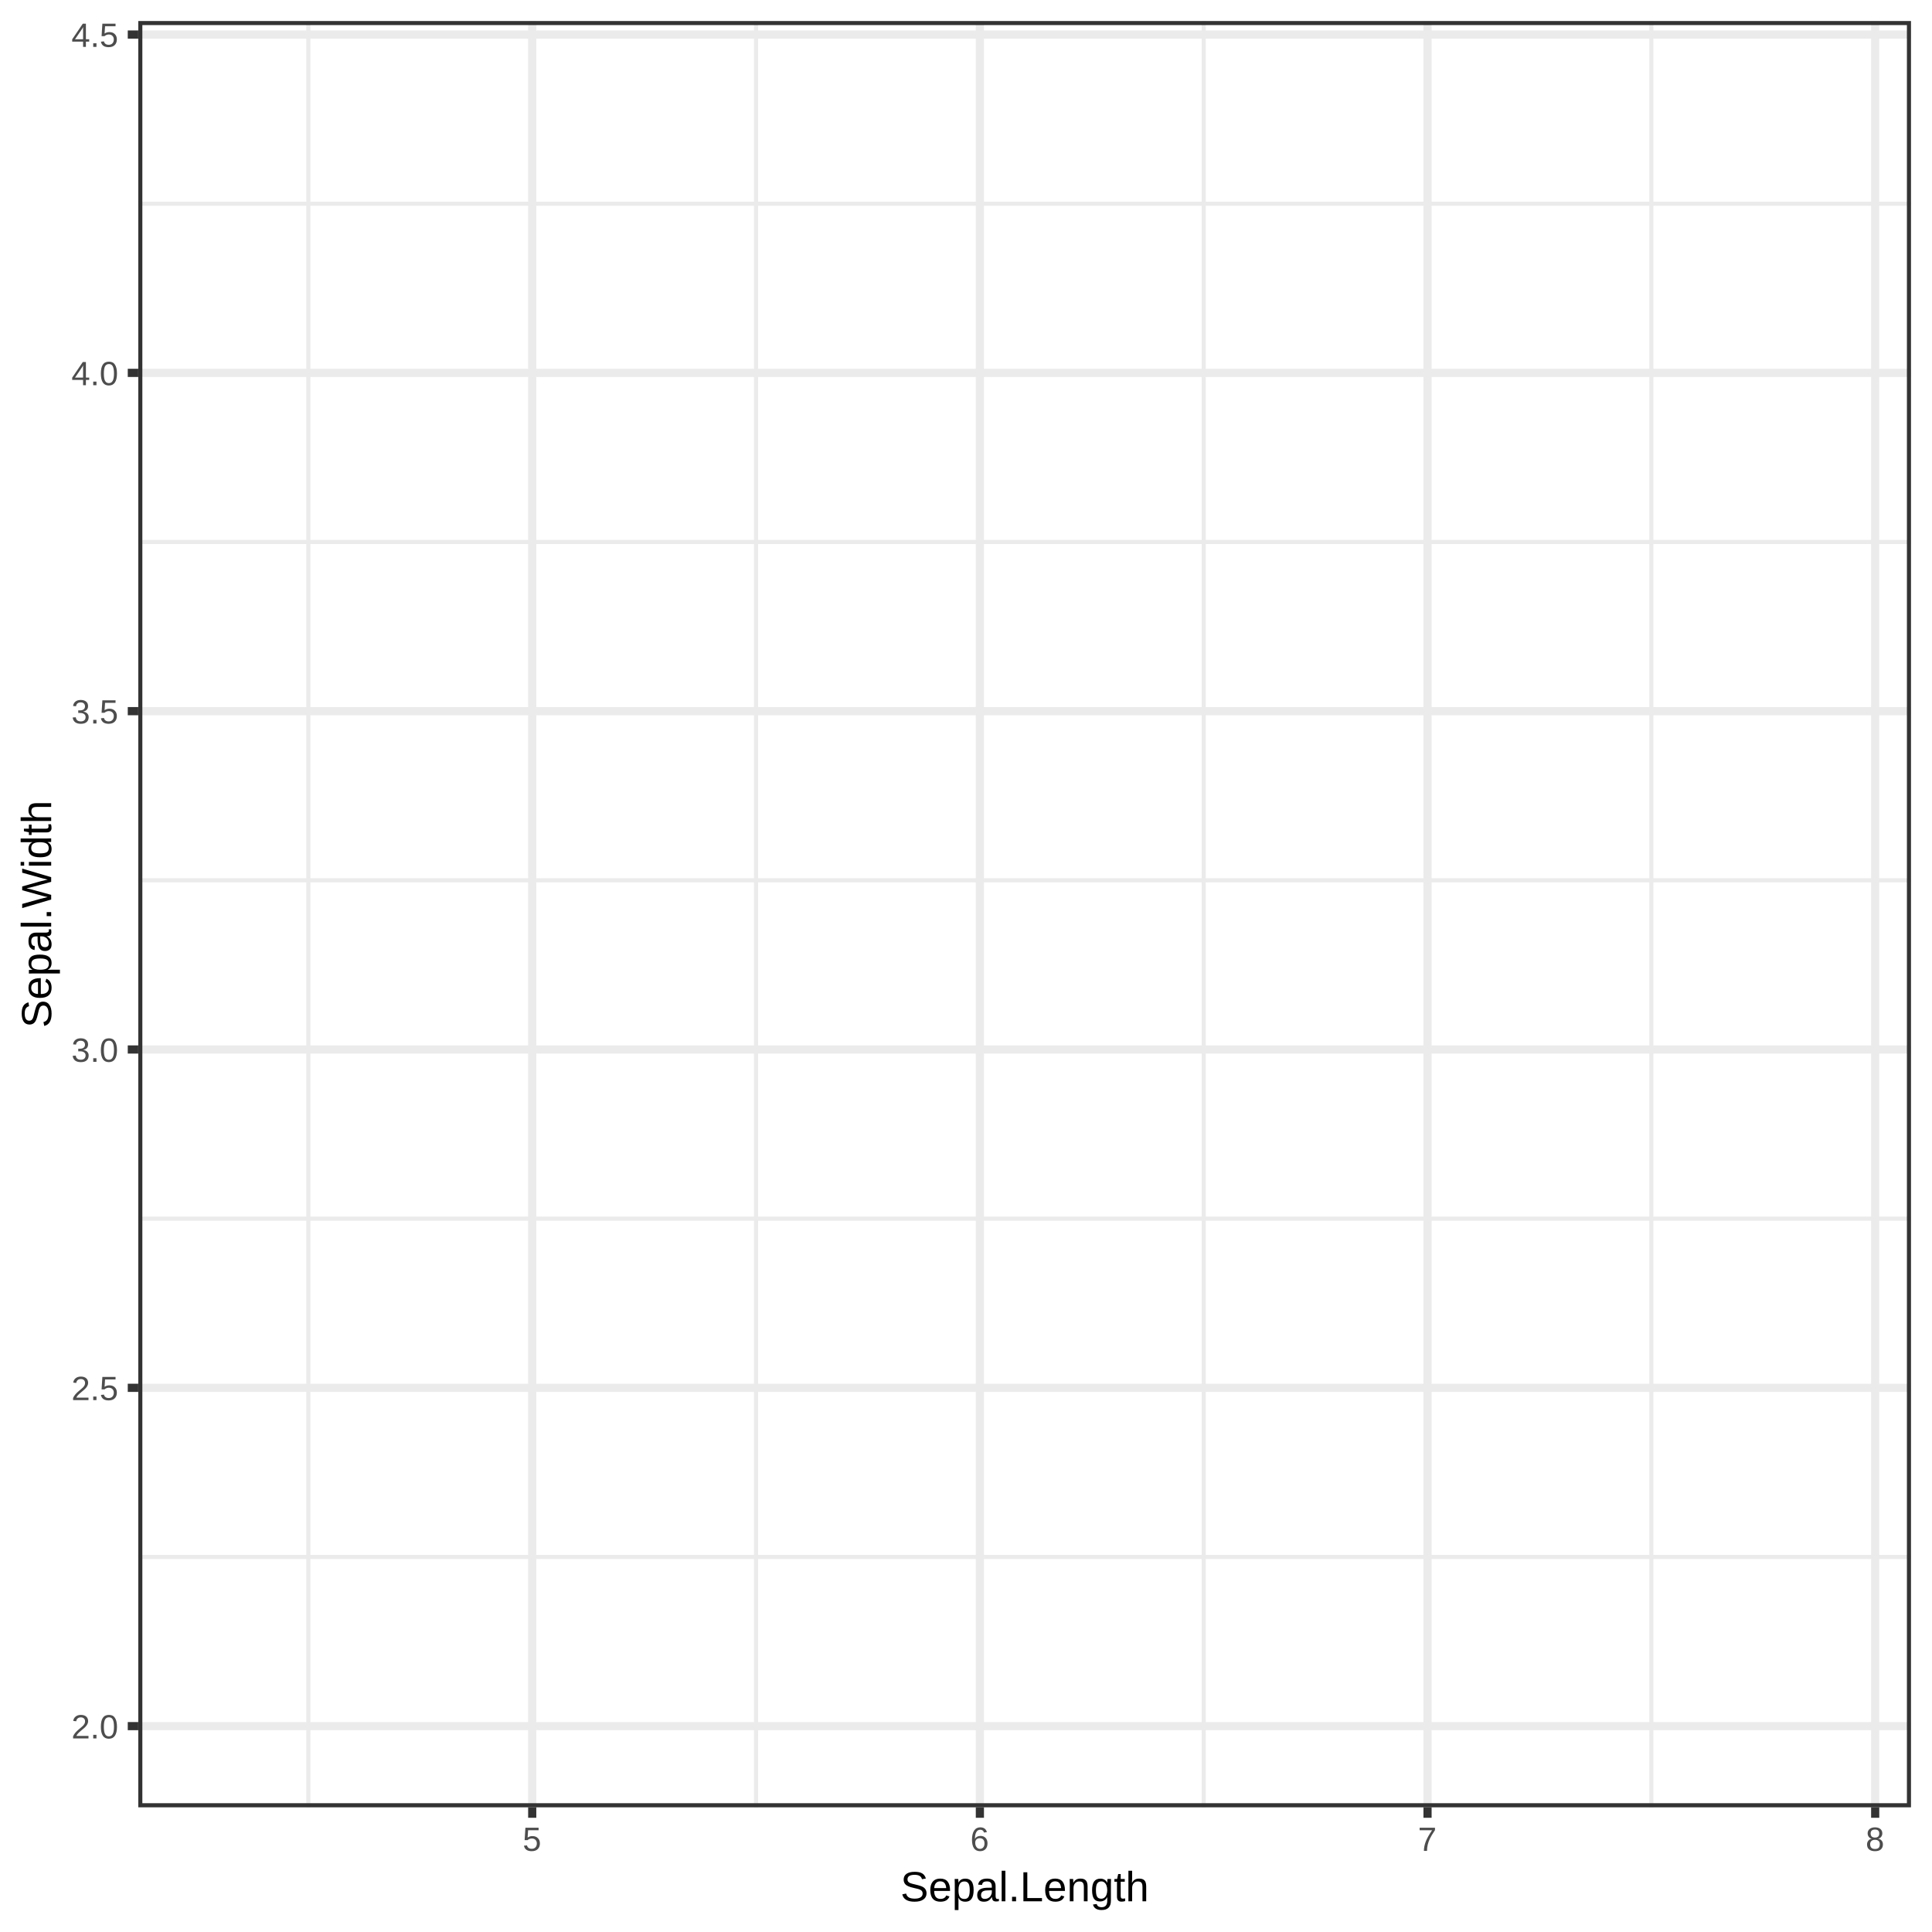
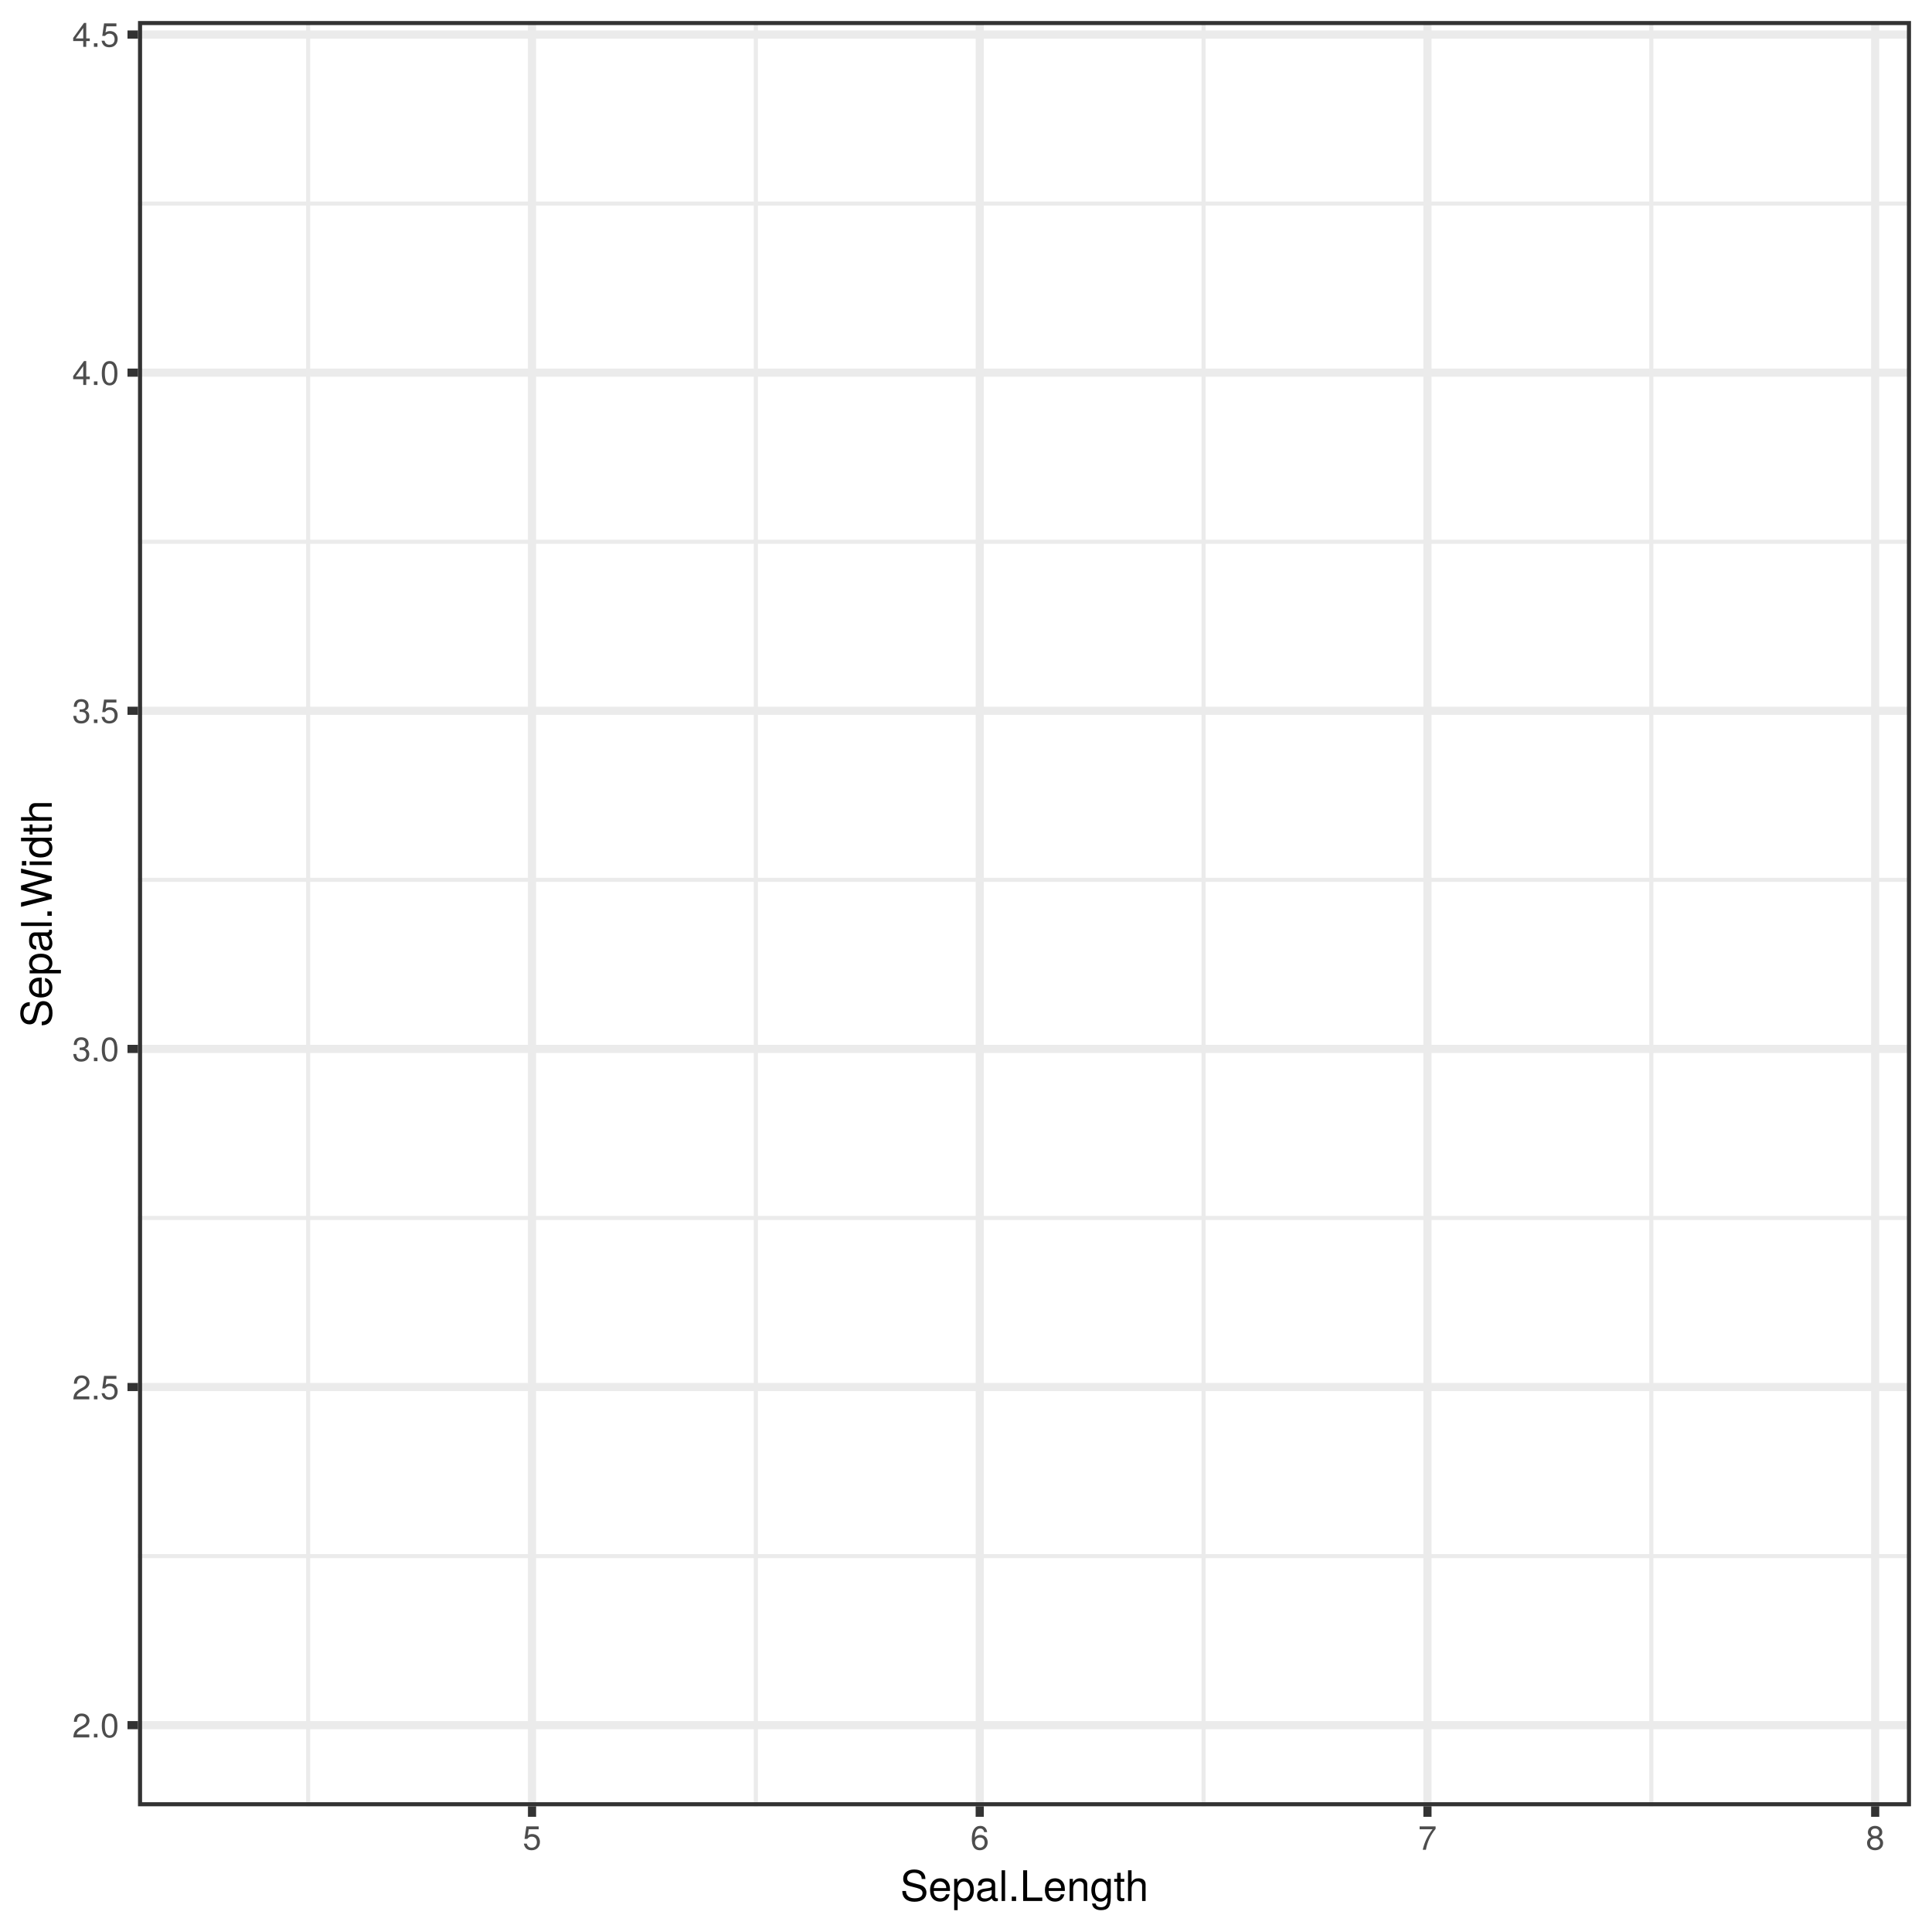
<svg xmlns="http://www.w3.org/2000/svg" viewBox="0 0 504.00 504.00">
  <defs>
    <style type="text/css">
            
    line, polyline, path, rect, circle {
      fill: none;
      stroke: #000000;
      stroke-linecap: round;
      stroke-linejoin: round;
      stroke-miterlimit: 10.00;
    }
  
        </style>
  </defs>
  <rect width="100%" height="100%" style="stroke: none; fill: #FFFFFF;" />
-   <rect x="-0.00" y="0.00" width="504.00" height="504.00" style="stroke-width: 2.13; stroke: #FFFFFF; fill: #FFFFFF;" />
+   <rect x="0.00" y="0.00" width="504.00" height="504.00" style="stroke-width: 2.13; stroke: #FFFFFF; fill: #FFFFFF;" />
  <defs>
-     <clipPath id="cpMzYuMDY4Mnw0OTguNTIxfDQ3MS40NzR8NS40Nzk0NQ==">
-       <rect x="36.07" y="5.48" width="462.45" height="465.99" />
+     <clipPath id="cpMzYuMDAzNHw0OTguNTIxfDQ3MS4yMDl8NS40Nzk0NQ==">
+       <rect x="36.00" y="5.48" width="462.52" height="465.73" />
    </clipPath>
  </defs>
-   <rect x="36.07" y="5.48" width="462.45" height="465.99" style="stroke-width: 2.13; stroke: none; fill: #FFFFFF;" clip-path="url(#cpMzYuMDY4Mnw0OTguNTIxfDQ3MS40NzR8NS40Nzk0NQ==)" />
-   <polyline points="36.07,406.16 498.52,406.16 " style="stroke-width: 1.07; stroke: #EBEBEB; stroke-linecap: butt;" clip-path="url(#cpMzYuMDY4Mnw0OTguNTIxfDQ3MS40NzR8NS40Nzk0NQ==)" />
-   <polyline points="36.07,317.91 498.52,317.91 " style="stroke-width: 1.07; stroke: #EBEBEB; stroke-linecap: butt;" clip-path="url(#cpMzYuMDY4Mnw0OTguNTIxfDQ3MS40NzR8NS40Nzk0NQ==)" />
-   <polyline points="36.07,229.65 498.52,229.65 " style="stroke-width: 1.07; stroke: #EBEBEB; stroke-linecap: butt;" clip-path="url(#cpMzYuMDY4Mnw0OTguNTIxfDQ3MS40NzR8NS40Nzk0NQ==)" />
-   <polyline points="36.07,141.39 498.52,141.39 " style="stroke-width: 1.07; stroke: #EBEBEB; stroke-linecap: butt;" clip-path="url(#cpMzYuMDY4Mnw0OTguNTIxfDQ3MS40NzR8NS40Nzk0NQ==)" />
-   <polyline points="36.07,53.14 498.52,53.14 " style="stroke-width: 1.07; stroke: #EBEBEB; stroke-linecap: butt;" clip-path="url(#cpMzYuMDY4Mnw0OTguNTIxfDQ3MS40NzR8NS40Nzk0NQ==)" />
-   <polyline points="80.44,471.47 80.44,5.48 " style="stroke-width: 1.07; stroke: #EBEBEB; stroke-linecap: butt;" clip-path="url(#cpMzYuMDY4Mnw0OTguNTIxfDQ3MS40NzR8NS40Nzk0NQ==)" />
-   <polyline points="197.23,471.47 197.23,5.48 " style="stroke-width: 1.07; stroke: #EBEBEB; stroke-linecap: butt;" clip-path="url(#cpMzYuMDY4Mnw0OTguNTIxfDQ3MS40NzR8NS40Nzk0NQ==)" />
-   <polyline points="314.01,471.47 314.01,5.48 " style="stroke-width: 1.07; stroke: #EBEBEB; stroke-linecap: butt;" clip-path="url(#cpMzYuMDY4Mnw0OTguNTIxfDQ3MS40NzR8NS40Nzk0NQ==)" />
-   <polyline points="430.79,471.47 430.79,5.48 " style="stroke-width: 1.07; stroke: #EBEBEB; stroke-linecap: butt;" clip-path="url(#cpMzYuMDY4Mnw0OTguNTIxfDQ3MS40NzR8NS40Nzk0NQ==)" />
-   <polyline points="36.07,450.29 498.52,450.29 " style="stroke-width: 2.13; stroke: #EBEBEB; stroke-linecap: butt;" clip-path="url(#cpMzYuMDY4Mnw0OTguNTIxfDQ3MS40NzR8NS40Nzk0NQ==)" />
-   <polyline points="36.07,362.04 498.52,362.04 " style="stroke-width: 2.13; stroke: #EBEBEB; stroke-linecap: butt;" clip-path="url(#cpMzYuMDY4Mnw0OTguNTIxfDQ3MS40NzR8NS40Nzk0NQ==)" />
-   <polyline points="36.07,273.78 498.52,273.78 " style="stroke-width: 2.13; stroke: #EBEBEB; stroke-linecap: butt;" clip-path="url(#cpMzYuMDY4Mnw0OTguNTIxfDQ3MS40NzR8NS40Nzk0NQ==)" />
-   <polyline points="36.07,185.52 498.52,185.52 " style="stroke-width: 2.13; stroke: #EBEBEB; stroke-linecap: butt;" clip-path="url(#cpMzYuMDY4Mnw0OTguNTIxfDQ3MS40NzR8NS40Nzk0NQ==)" />
-   <polyline points="36.07,97.27 498.52,97.27 " style="stroke-width: 2.13; stroke: #EBEBEB; stroke-linecap: butt;" clip-path="url(#cpMzYuMDY4Mnw0OTguNTIxfDQ3MS40NzR8NS40Nzk0NQ==)" />
-   <polyline points="36.07,9.01 498.52,9.01 " style="stroke-width: 2.13; stroke: #EBEBEB; stroke-linecap: butt;" clip-path="url(#cpMzYuMDY4Mnw0OTguNTIxfDQ3MS40NzR8NS40Nzk0NQ==)" />
-   <polyline points="138.84,471.47 138.84,5.48 " style="stroke-width: 2.13; stroke: #EBEBEB; stroke-linecap: butt;" clip-path="url(#cpMzYuMDY4Mnw0OTguNTIxfDQ3MS40NzR8NS40Nzk0NQ==)" />
-   <polyline points="255.62,471.47 255.62,5.48 " style="stroke-width: 2.13; stroke: #EBEBEB; stroke-linecap: butt;" clip-path="url(#cpMzYuMDY4Mnw0OTguNTIxfDQ3MS40NzR8NS40Nzk0NQ==)" />
-   <polyline points="372.40,471.47 372.40,5.48 " style="stroke-width: 2.13; stroke: #EBEBEB; stroke-linecap: butt;" clip-path="url(#cpMzYuMDY4Mnw0OTguNTIxfDQ3MS40NzR8NS40Nzk0NQ==)" />
-   <polyline points="489.18,471.47 489.18,5.48 " style="stroke-width: 2.13; stroke: #EBEBEB; stroke-linecap: butt;" clip-path="url(#cpMzYuMDY4Mnw0OTguNTIxfDQ3MS40NzR8NS40Nzk0NQ==)" />
-   <rect x="36.07" y="5.48" width="462.45" height="465.99" style="stroke-width: 2.13; stroke: #333333;" clip-path="url(#cpMzYuMDY4Mnw0OTguNTIxfDQ3MS40NzR8NS40Nzk0NQ==)" />
+   <rect x="36.00" y="5.48" width="462.52" height="465.73" style="stroke-width: 2.13; stroke: none; fill: #FFFFFF;" clip-path="url(#cpMzYuMDAzNHw0OTguNTIxfDQ3MS4yMDl8NS40Nzk0NQ==)" />
+   <polyline points="36.00,405.94 498.52,405.94 " style="stroke-width: 1.07; stroke: #EBEBEB; stroke-linecap: butt;" clip-path="url(#cpMzYuMDAzNHw0OTguNTIxfDQ3MS4yMDl8NS40Nzk0NQ==)" />
+   <polyline points="36.00,317.73 498.52,317.73 " style="stroke-width: 1.07; stroke: #EBEBEB; stroke-linecap: butt;" clip-path="url(#cpMzYuMDAzNHw0OTguNTIxfDQ3MS4yMDl8NS40Nzk0NQ==)" />
+   <polyline points="36.00,229.52 498.52,229.52 " style="stroke-width: 1.07; stroke: #EBEBEB; stroke-linecap: butt;" clip-path="url(#cpMzYuMDAzNHw0OTguNTIxfDQ3MS4yMDl8NS40Nzk0NQ==)" />
+   <polyline points="36.00,141.32 498.52,141.32 " style="stroke-width: 1.07; stroke: #EBEBEB; stroke-linecap: butt;" clip-path="url(#cpMzYuMDAzNHw0OTguNTIxfDQ3MS4yMDl8NS40Nzk0NQ==)" />
+   <polyline points="36.00,53.11 498.52,53.11 " style="stroke-width: 1.07; stroke: #EBEBEB; stroke-linecap: butt;" clip-path="url(#cpMzYuMDAzNHw0OTguNTIxfDQ3MS4yMDl8NS40Nzk0NQ==)" />
+   <polyline points="80.39,471.21 80.39,5.48 " style="stroke-width: 1.07; stroke: #EBEBEB; stroke-linecap: butt;" clip-path="url(#cpMzYuMDAzNHw0OTguNTIxfDQ3MS4yMDl8NS40Nzk0NQ==)" />
+   <polyline points="197.18,471.21 197.18,5.48 " style="stroke-width: 1.07; stroke: #EBEBEB; stroke-linecap: butt;" clip-path="url(#cpMzYuMDAzNHw0OTguNTIxfDQ3MS4yMDl8NS40Nzk0NQ==)" />
+   <polyline points="313.98,471.21 313.98,5.48 " style="stroke-width: 1.07; stroke: #EBEBEB; stroke-linecap: butt;" clip-path="url(#cpMzYuMDAzNHw0OTguNTIxfDQ3MS4yMDl8NS40Nzk0NQ==)" />
+   <polyline points="430.78,471.21 430.78,5.48 " style="stroke-width: 1.07; stroke: #EBEBEB; stroke-linecap: butt;" clip-path="url(#cpMzYuMDAzNHw0OTguNTIxfDQ3MS4yMDl8NS40Nzk0NQ==)" />
+   <polyline points="36.00,450.04 498.52,450.04 " style="stroke-width: 2.13; stroke: #EBEBEB; stroke-linecap: butt;" clip-path="url(#cpMzYuMDAzNHw0OTguNTIxfDQ3MS4yMDl8NS40Nzk0NQ==)" />
+   <polyline points="36.00,361.83 498.52,361.83 " style="stroke-width: 2.13; stroke: #EBEBEB; stroke-linecap: butt;" clip-path="url(#cpMzYuMDAzNHw0OTguNTIxfDQ3MS4yMDl8NS40Nzk0NQ==)" />
+   <polyline points="36.00,273.63 498.52,273.63 " style="stroke-width: 2.13; stroke: #EBEBEB; stroke-linecap: butt;" clip-path="url(#cpMzYuMDAzNHw0OTguNTIxfDQ3MS4yMDl8NS40Nzk0NQ==)" />
+   <polyline points="36.00,185.42 498.52,185.42 " style="stroke-width: 2.13; stroke: #EBEBEB; stroke-linecap: butt;" clip-path="url(#cpMzYuMDAzNHw0OTguNTIxfDQ3MS4yMDl8NS40Nzk0NQ==)" />
+   <polyline points="36.00,97.21 498.52,97.21 " style="stroke-width: 2.13; stroke: #EBEBEB; stroke-linecap: butt;" clip-path="url(#cpMzYuMDAzNHw0OTguNTIxfDQ3MS4yMDl8NS40Nzk0NQ==)" />
+   <polyline points="36.00,9.01 498.52,9.01 " style="stroke-width: 2.13; stroke: #EBEBEB; stroke-linecap: butt;" clip-path="url(#cpMzYuMDAzNHw0OTguNTIxfDQ3MS4yMDl8NS40Nzk0NQ==)" />
+   <polyline points="138.79,471.21 138.79,5.48 " style="stroke-width: 2.13; stroke: #EBEBEB; stroke-linecap: butt;" clip-path="url(#cpMzYuMDAzNHw0OTguNTIxfDQ3MS4yMDl8NS40Nzk0NQ==)" />
+   <polyline points="255.58,471.21 255.58,5.48 " style="stroke-width: 2.13; stroke: #EBEBEB; stroke-linecap: butt;" clip-path="url(#cpMzYuMDAzNHw0OTguNTIxfDQ3MS4yMDl8NS40Nzk0NQ==)" />
+   <polyline points="372.38,471.21 372.38,5.48 " style="stroke-width: 2.13; stroke: #EBEBEB; stroke-linecap: butt;" clip-path="url(#cpMzYuMDAzNHw0OTguNTIxfDQ3MS4yMDl8NS40Nzk0NQ==)" />
+   <polyline points="489.18,471.21 489.18,5.48 " style="stroke-width: 2.13; stroke: #EBEBEB; stroke-linecap: butt;" clip-path="url(#cpMzYuMDAzNHw0OTguNTIxfDQ3MS4yMDl8NS40Nzk0NQ==)" />
+   <rect x="36.00" y="5.48" width="462.52" height="465.73" style="stroke-width: 2.13; stroke: #333333;" clip-path="url(#cpMzYuMDAzNHw0OTguNTIxfDQ3MS4yMDl8NS40Nzk0NQ==)" />
  <defs>
    <clipPath id="cpMHw1MDR8NTA0fDA=">
      <rect x="0.00" y="0.00" width="504.00" height="504.00" />
    </clipPath>
  </defs>
  <g clip-path="url(#cpMHw1MDR8NTA0fDA=)">
-     <text x="18.63" y="453.51" style="font-size: 8.80px; fill: #4D4D4D; font-family: Arial;" textLength="12.51px" lengthAdjust="spacingAndGlyphs">2.0</text>
+     <text x="18.84" y="453.24" style="font-size: 8.80px; fill: #4D4D4D; font-family: TeX Gyre Heros;" textLength="12.23px" lengthAdjust="spacingAndGlyphs">2.0</text>
  </g>
  <g clip-path="url(#cpMHw1MDR8NTA0fDA=)">
-     <text x="18.63" y="365.25" style="font-size: 8.80px; fill: #4D4D4D; font-family: Arial;" textLength="12.51px" lengthAdjust="spacingAndGlyphs">2.5</text>
+     <text x="18.84" y="365.04" style="font-size: 8.80px; fill: #4D4D4D; font-family: TeX Gyre Heros;" textLength="12.23px" lengthAdjust="spacingAndGlyphs">2.5</text>
  </g>
  <g clip-path="url(#cpMHw1MDR8NTA0fDA=)">
-     <text x="18.63" y="277.00" style="font-size: 8.80px; fill: #4D4D4D; font-family: Arial;" textLength="12.51px" lengthAdjust="spacingAndGlyphs">3.0</text>
+     <text x="18.84" y="276.83" style="font-size: 8.80px; fill: #4D4D4D; font-family: TeX Gyre Heros;" textLength="12.23px" lengthAdjust="spacingAndGlyphs">3.0</text>
  </g>
  <g clip-path="url(#cpMHw1MDR8NTA0fDA=)">
-     <text x="18.63" y="188.74" style="font-size: 8.80px; fill: #4D4D4D; font-family: Arial;" textLength="12.51px" lengthAdjust="spacingAndGlyphs">3.5</text>
+     <text x="18.84" y="188.62" style="font-size: 8.80px; fill: #4D4D4D; font-family: TeX Gyre Heros;" textLength="12.23px" lengthAdjust="spacingAndGlyphs">3.5</text>
  </g>
  <g clip-path="url(#cpMHw1MDR8NTA0fDA=)">
-     <text x="18.63" y="100.49" style="font-size: 8.80px; fill: #4D4D4D; font-family: Arial;" textLength="12.51px" lengthAdjust="spacingAndGlyphs">4.0</text>
+     <text x="18.84" y="100.42" style="font-size: 8.80px; fill: #4D4D4D; font-family: TeX Gyre Heros;" textLength="12.23px" lengthAdjust="spacingAndGlyphs">4.0</text>
  </g>
  <g clip-path="url(#cpMHw1MDR8NTA0fDA=)">
-     <text x="18.63" y="12.23" style="font-size: 8.80px; fill: #4D4D4D; font-family: Arial;" textLength="12.51px" lengthAdjust="spacingAndGlyphs">4.5</text>
+     <text x="18.84" y="12.21" style="font-size: 8.80px; fill: #4D4D4D; font-family: TeX Gyre Heros;" textLength="12.23px" lengthAdjust="spacingAndGlyphs">4.5</text>
  </g>
-   <polyline points="33.33,450.29 36.07,450.29 " style="stroke-width: 2.13; stroke: #333333; stroke-linecap: butt;" clip-path="url(#cpMHw1MDR8NTA0fDA=)" />
-   <polyline points="33.33,362.04 36.07,362.04 " style="stroke-width: 2.13; stroke: #333333; stroke-linecap: butt;" clip-path="url(#cpMHw1MDR8NTA0fDA=)" />
-   <polyline points="33.33,273.78 36.07,273.78 " style="stroke-width: 2.13; stroke: #333333; stroke-linecap: butt;" clip-path="url(#cpMHw1MDR8NTA0fDA=)" />
-   <polyline points="33.33,185.52 36.07,185.52 " style="stroke-width: 2.13; stroke: #333333; stroke-linecap: butt;" clip-path="url(#cpMHw1MDR8NTA0fDA=)" />
-   <polyline points="33.33,97.27 36.07,97.27 " style="stroke-width: 2.13; stroke: #333333; stroke-linecap: butt;" clip-path="url(#cpMHw1MDR8NTA0fDA=)" />
-   <polyline points="33.33,9.01 36.07,9.01 " style="stroke-width: 2.13; stroke: #333333; stroke-linecap: butt;" clip-path="url(#cpMHw1MDR8NTA0fDA=)" />
-   <polyline points="138.84,474.21 138.84,471.47 " style="stroke-width: 2.13; stroke: #333333; stroke-linecap: butt;" clip-path="url(#cpMHw1MDR8NTA0fDA=)" />
-   <polyline points="255.62,474.21 255.62,471.47 " style="stroke-width: 2.13; stroke: #333333; stroke-linecap: butt;" clip-path="url(#cpMHw1MDR8NTA0fDA=)" />
-   <polyline points="372.40,474.21 372.40,471.47 " style="stroke-width: 2.13; stroke: #333333; stroke-linecap: butt;" clip-path="url(#cpMHw1MDR8NTA0fDA=)" />
-   <polyline points="489.18,474.21 489.18,471.47 " style="stroke-width: 2.13; stroke: #333333; stroke-linecap: butt;" clip-path="url(#cpMHw1MDR8NTA0fDA=)" />
+   <polyline points="33.26,450.04 36.00,450.04 " style="stroke-width: 2.13; stroke: #333333; stroke-linecap: butt;" clip-path="url(#cpMHw1MDR8NTA0fDA=)" />
+   <polyline points="33.26,361.83 36.00,361.83 " style="stroke-width: 2.13; stroke: #333333; stroke-linecap: butt;" clip-path="url(#cpMHw1MDR8NTA0fDA=)" />
+   <polyline points="33.26,273.63 36.00,273.63 " style="stroke-width: 2.13; stroke: #333333; stroke-linecap: butt;" clip-path="url(#cpMHw1MDR8NTA0fDA=)" />
+   <polyline points="33.26,185.42 36.00,185.42 " style="stroke-width: 2.13; stroke: #333333; stroke-linecap: butt;" clip-path="url(#cpMHw1MDR8NTA0fDA=)" />
+   <polyline points="33.26,97.21 36.00,97.21 " style="stroke-width: 2.13; stroke: #333333; stroke-linecap: butt;" clip-path="url(#cpMHw1MDR8NTA0fDA=)" />
+   <polyline points="33.26,9.01 36.00,9.01 " style="stroke-width: 2.13; stroke: #333333; stroke-linecap: butt;" clip-path="url(#cpMHw1MDR8NTA0fDA=)" />
+   <polyline points="138.79,473.95 138.79,471.21 " style="stroke-width: 2.13; stroke: #333333; stroke-linecap: butt;" clip-path="url(#cpMHw1MDR8NTA0fDA=)" />
+   <polyline points="255.58,473.95 255.58,471.21 " style="stroke-width: 2.13; stroke: #333333; stroke-linecap: butt;" clip-path="url(#cpMHw1MDR8NTA0fDA=)" />
+   <polyline points="372.38,473.95 372.38,471.21 " style="stroke-width: 2.13; stroke: #333333; stroke-linecap: butt;" clip-path="url(#cpMHw1MDR8NTA0fDA=)" />
+   <polyline points="489.18,473.95 489.18,471.21 " style="stroke-width: 2.13; stroke: #333333; stroke-linecap: butt;" clip-path="url(#cpMHw1MDR8NTA0fDA=)" />
  <g clip-path="url(#cpMHw1MDR8NTA0fDA=)">
-     <text x="136.33" y="482.84" style="font-size: 8.80px; fill: #4D4D4D; font-family: Arial;" textLength="5.01px" lengthAdjust="spacingAndGlyphs">5</text>
+     <text x="136.34" y="482.55" style="font-size: 8.80px; fill: #4D4D4D; font-family: TeX Gyre Heros;" textLength="4.89px" lengthAdjust="spacingAndGlyphs">5</text>
  </g>
  <g clip-path="url(#cpMHw1MDR8NTA0fDA=)">
-     <text x="253.11" y="482.84" style="font-size: 8.80px; fill: #4D4D4D; font-family: Arial;" textLength="5.01px" lengthAdjust="spacingAndGlyphs">6</text>
+     <text x="253.14" y="482.55" style="font-size: 8.80px; fill: #4D4D4D; font-family: TeX Gyre Heros;" textLength="4.89px" lengthAdjust="spacingAndGlyphs">6</text>
  </g>
  <g clip-path="url(#cpMHw1MDR8NTA0fDA=)">
-     <text x="369.89" y="482.84" style="font-size: 8.80px; fill: #4D4D4D; font-family: Arial;" textLength="5.01px" lengthAdjust="spacingAndGlyphs">7</text>
+     <text x="369.93" y="482.55" style="font-size: 8.80px; fill: #4D4D4D; font-family: TeX Gyre Heros;" textLength="4.89px" lengthAdjust="spacingAndGlyphs">7</text>
  </g>
  <g clip-path="url(#cpMHw1MDR8NTA0fDA=)">
-     <text x="486.68" y="482.84" style="font-size: 8.80px; fill: #4D4D4D; font-family: Arial;" textLength="5.01px" lengthAdjust="spacingAndGlyphs">8</text>
+     <text x="486.73" y="482.55" style="font-size: 8.80px; fill: #4D4D4D; font-family: TeX Gyre Heros;" textLength="4.89px" lengthAdjust="spacingAndGlyphs">8</text>
  </g>
  <g clip-path="url(#cpMHw1MDR8NTA0fDA=)">
-     <text x="234.88" y="495.99" style="font-size: 11.00px; font-family: Arial;" textLength="64.83px" lengthAdjust="spacingAndGlyphs">Sepal.Length</text>
+     <text x="234.85" y="495.91" style="font-size: 11.00px; font-family: TeX Gyre Heros;" textLength="64.82px" lengthAdjust="spacingAndGlyphs">Sepal.Length</text>
  </g>
  <g clip-path="url(#cpMHw1MDR8NTA0fDA=)">
-     <text transform="translate(13.35,268.13) rotate(-90)" style="font-size: 11.00px; font-family: Arial;" textLength="59.31px" lengthAdjust="spacingAndGlyphs">Sepal.Width</text>
+     <text transform="translate(13.50,267.99) rotate(-90)" style="font-size: 11.00px; font-family: TeX Gyre Heros;" textLength="59.30px" lengthAdjust="spacingAndGlyphs">Sepal.Width</text>
  </g>
</svg>
